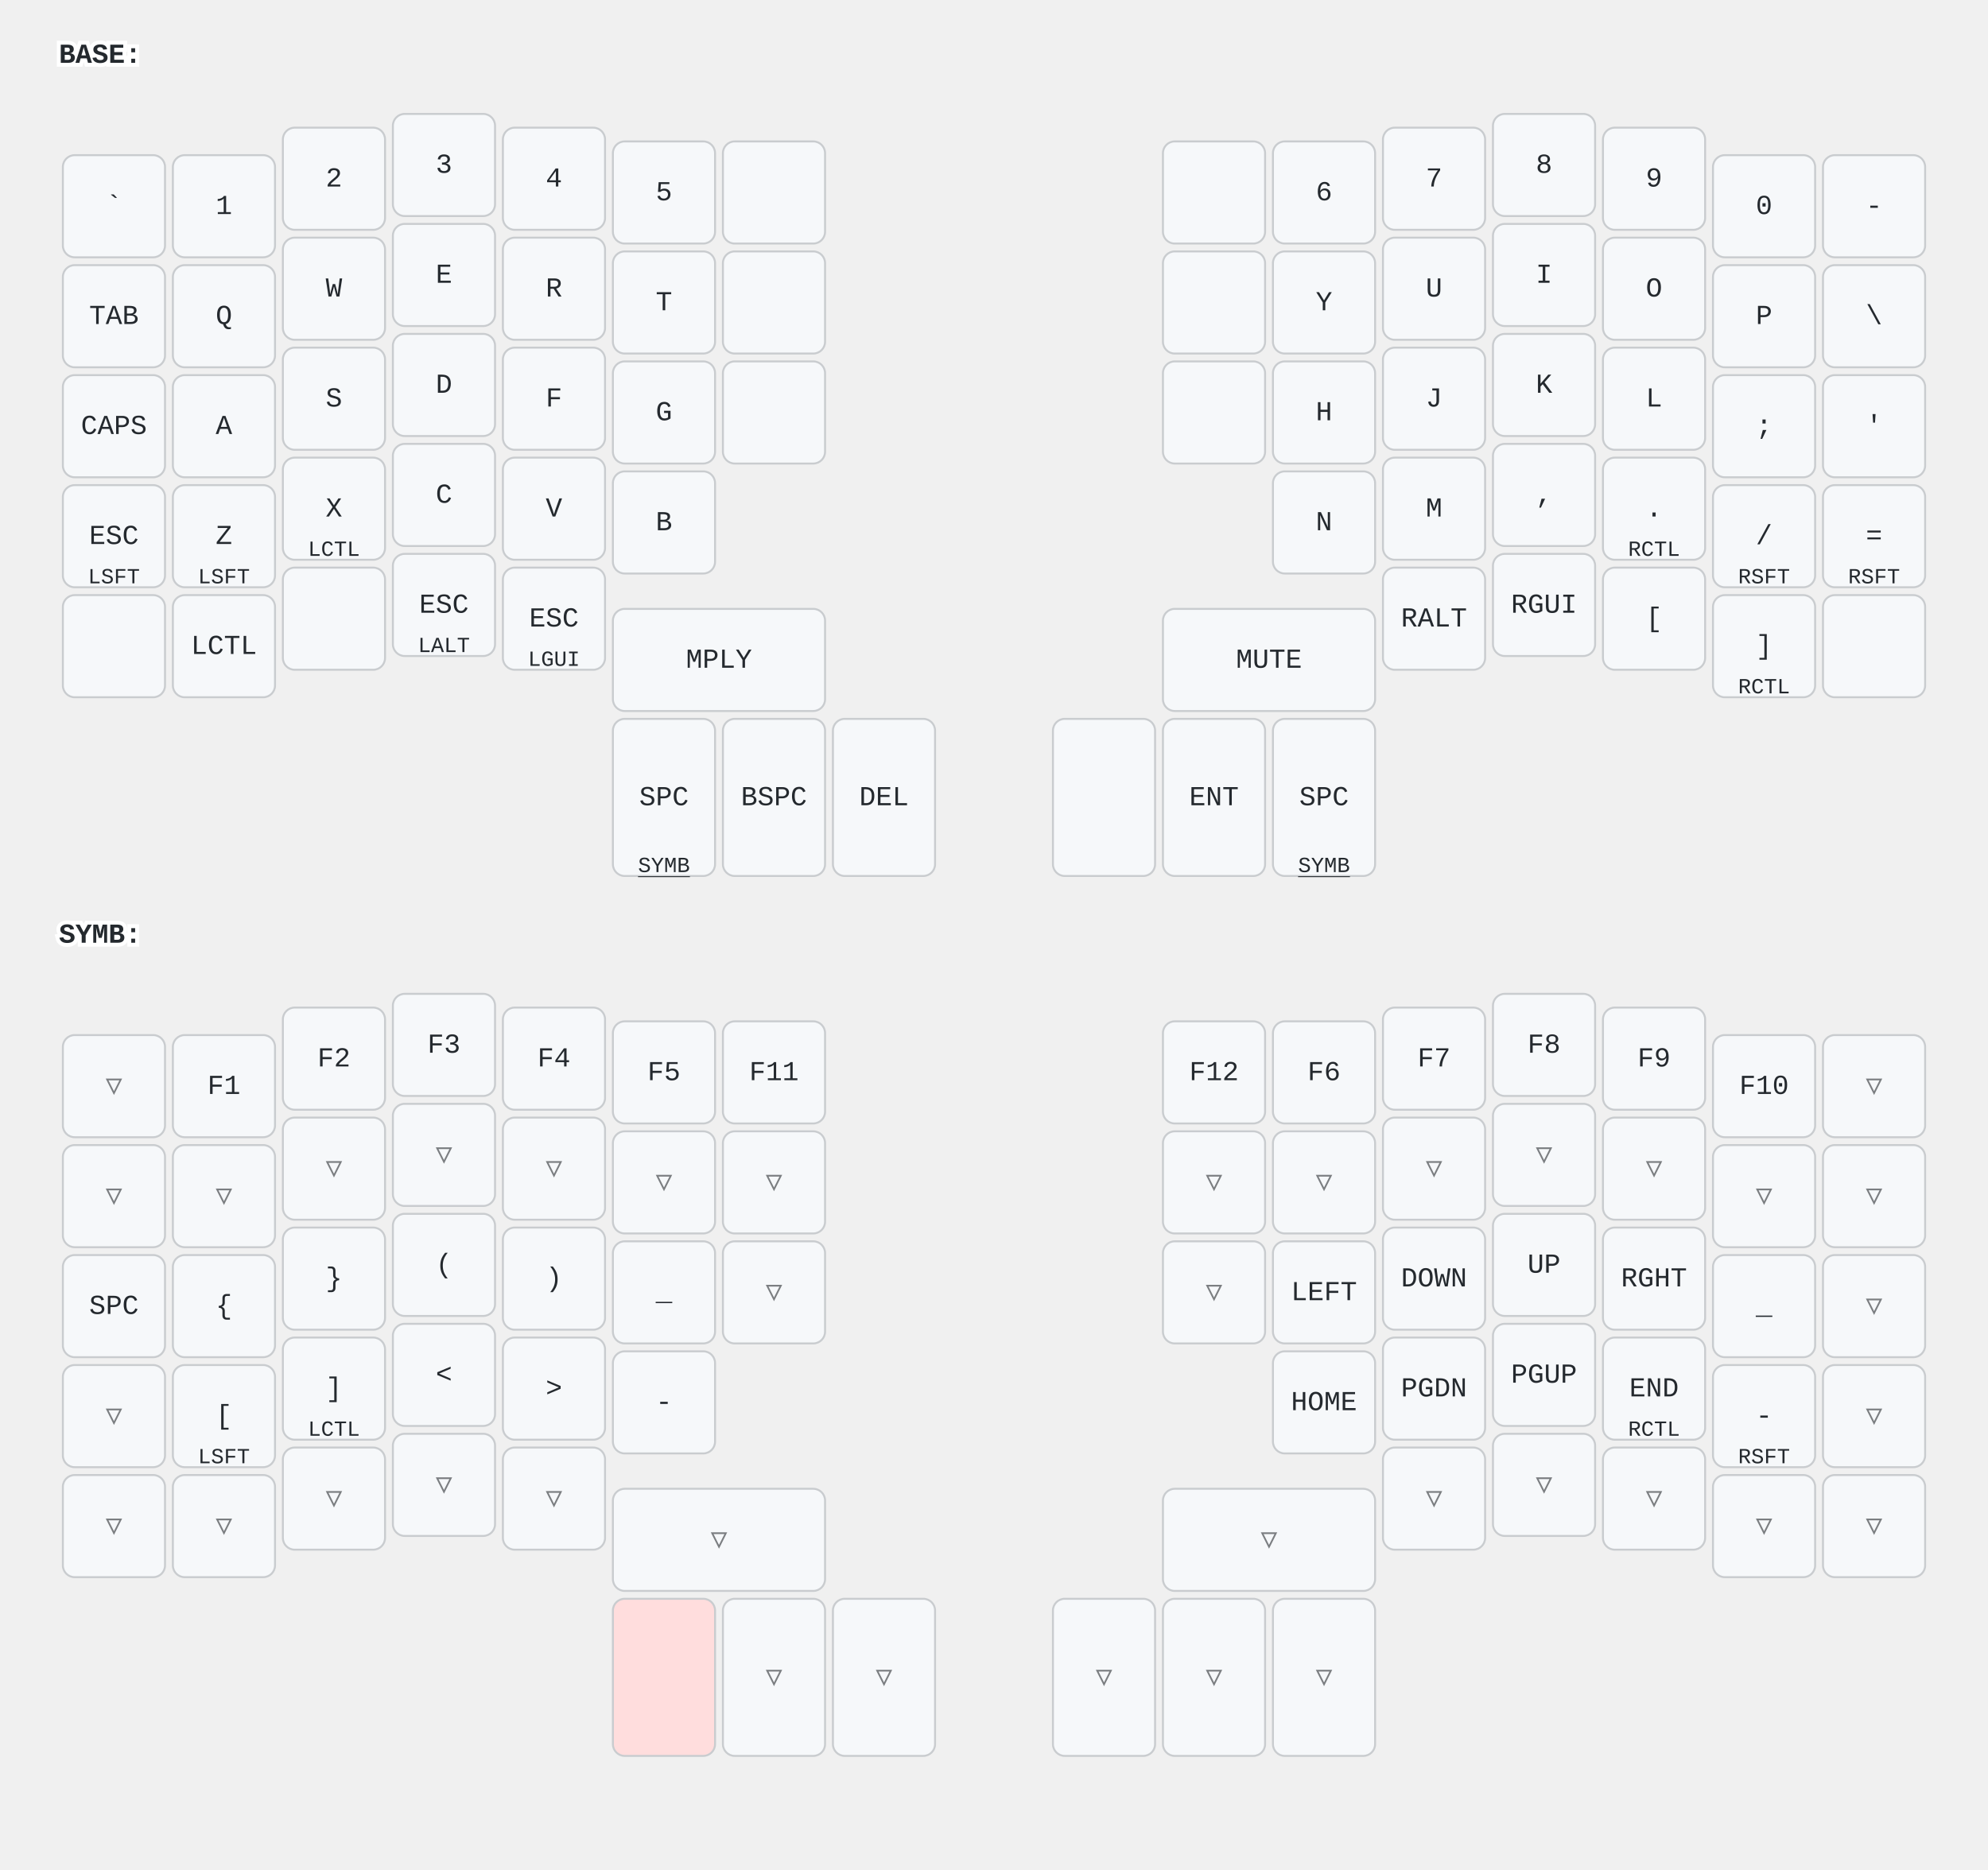
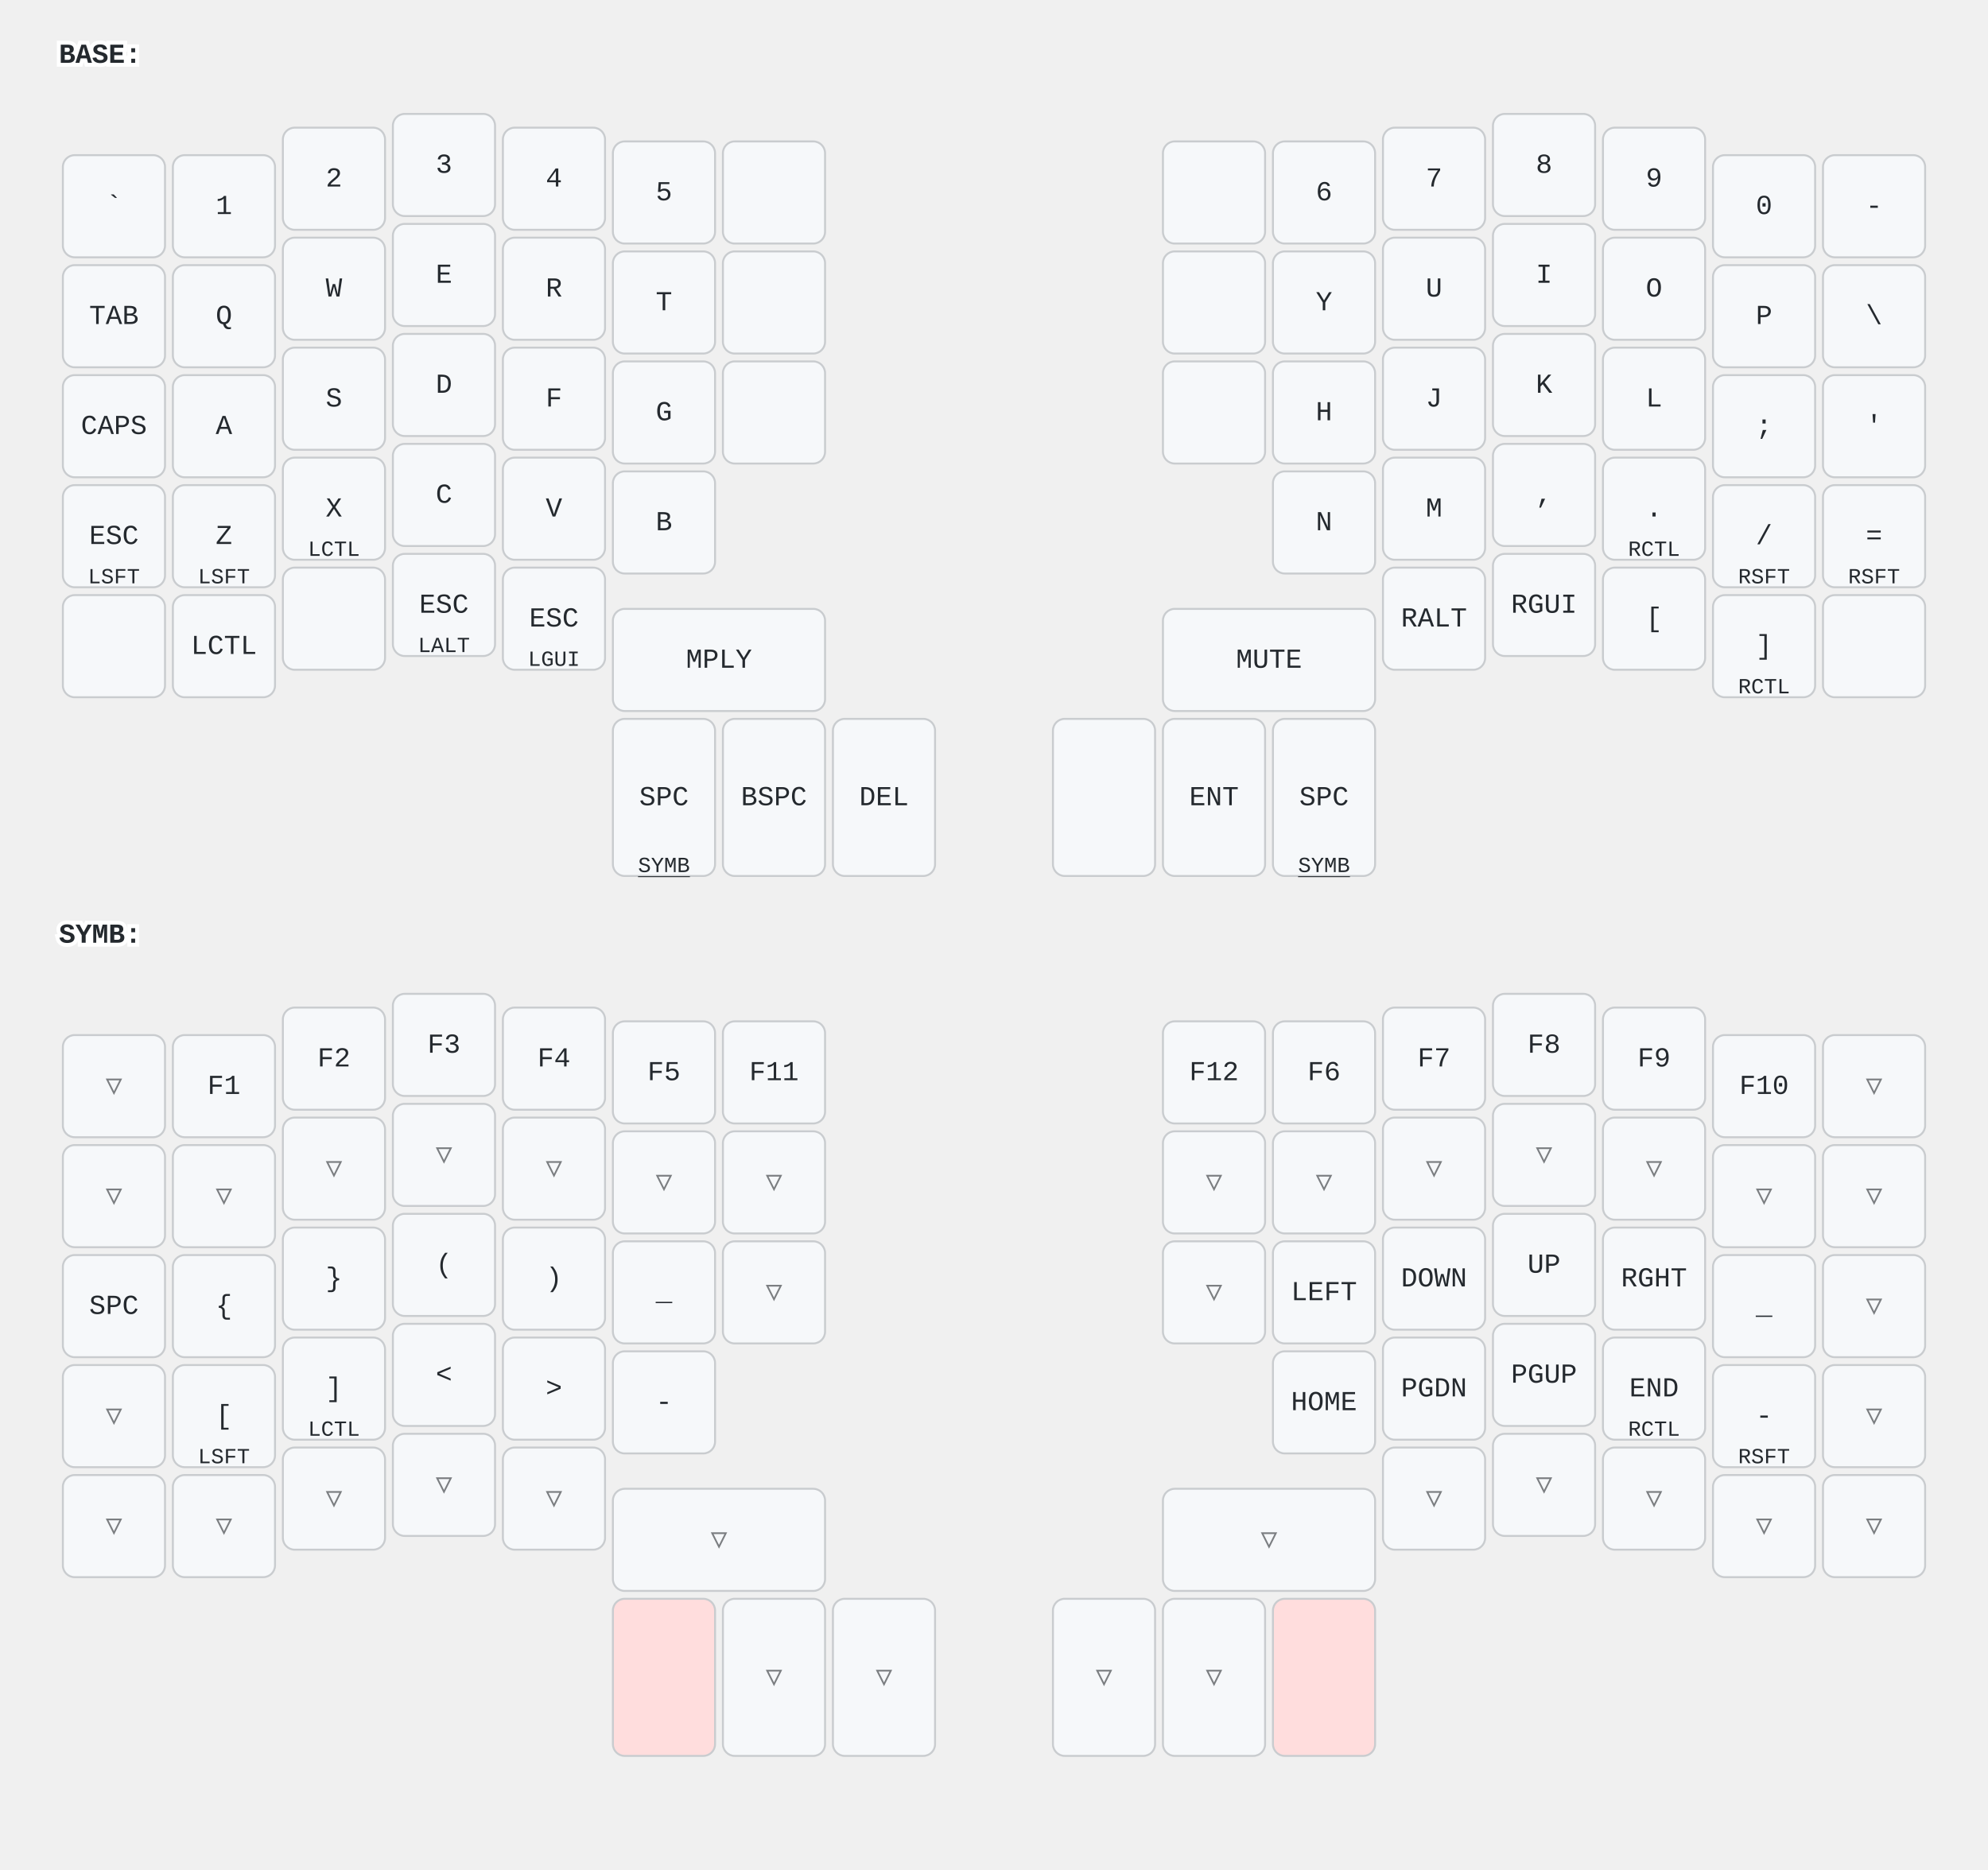
<svg xmlns="http://www.w3.org/2000/svg" width="1012" height="952" viewBox="0 0 1012 952" class="keymap">
  <style>/* inherit to force styles through use tags */
svg path {
    fill: inherit;
}

/* font and background color specifications */
svg.keymap {
    font-family: SFMono-Regular,Consolas,Liberation Mono,Menlo,monospace;
    font-size: 14px;
    font-kerning: normal;
    text-rendering: optimizeLegibility;
    fill: #24292e;
}

/* default key styling */
rect.key {
    fill: #f6f8fa;
}

rect.key, rect.combo {
    stroke: #c9cccf;
    stroke-width: 1;
}

/* default key side styling, only used is draw_key_sides is set */
rect.side {
    filter: brightness(90%);
}

/* color accent for combo boxes */
rect.combo, rect.combo-separate {
    fill: #cdf;
}

/* color accent for held keys */
rect.held, rect.combo.held {
    fill: #fdd;
}

/* color accent for ghost (optional) keys */
rect.ghost, rect.combo.ghost {
    stroke-dasharray: 4, 4;
    stroke-width: 2;
}

text {
    text-anchor: middle;
    dominant-baseline: middle;
}

/* styling for layer labels */
text.label {
    font-weight: bold;
    text-anchor: start;
    stroke: white;
    stroke-width: 4;
    paint-order: stroke;
}

/* styling for optional footer */
text.footer {
    text-anchor: end;
    dominant-baseline: auto;
    stroke: white;
    stroke-width: 4;
    paint-order: stroke;
}

/* styling for combo tap, and key non-tap label text */
text.combo, text.hold, text.shifted, text.left, text.right, text.tl, text.tr, text.bl, text.br {
    font-size: 11px;
}

text.hold, text.bl, text.br {
    text-anchor: middle;
    dominant-baseline: auto;
}

text.shifted, text.tl, text.tr {
    text-anchor: middle;
    dominant-baseline: hanging;
}

text.left, text.tl, text.bl {
    text-anchor: start;
}

text.right, text.tr, text.br {
    text-anchor: end;
}

text.layer-activator {
    text-decoration: underline;
}

/* styling for hold/shifted label text in combo box */
text.combo.hold, text.combo.shifted, text.combo.left, text.combo.right {
    font-size: 8px;
}

/* lighter symbol for transparent keys */
text.trans {
    fill: #7b7e81;
}

/* styling for combo dendrons */
path.combo {
    stroke-width: 1;
    stroke: gray;
    fill: none;
}

/* Start Tabler Icons Cleanup */
/* cannot use height/width with glyphs */
.icon-tabler &gt; path {
    fill: inherit;
    stroke: inherit;
    stroke-width: 2;
}
/* hide tabler's default box */
.icon-tabler &gt; path[stroke="none"][fill="none"] {
    visibility: hidden;
}
/* End Tabler Icons Cleanup */

@media (prefers-color-scheme: dark) {
svg.keymap { fill: #d1d6db; }
rect.key { fill: #3f4750; }
rect.key, rect.combo { stroke: #60666c; }
rect.combo, rect.combo-separate { fill: #1f3d7a; }
rect.held, rect.combo.held { fill: #854747; }
text.label, text.footer { stroke: black; }
text.trans { fill: #7e8184; }
path.combo { stroke: #7f7f7f; }

}</style>
  <g transform="translate(30, 0)" class="layer-BASE">
    <text x="0" y="28" class="label" id="BASE">BASE:</text>
    <g transform="translate(0, 56)">
      <g transform="translate(28, 49)" class="key keypos-0">
        <rect rx="6" ry="6" x="-26" y="-26" width="52" height="52" class="key" />
        <text x="0" y="0" class="key tap">`</text>
      </g>
      <g transform="translate(84, 49)" class="key keypos-1">
        <rect rx="6" ry="6" x="-26" y="-26" width="52" height="52" class="key" />
        <text x="0" y="0" class="key tap">1</text>
      </g>
      <g transform="translate(140, 35)" class="key keypos-2">
        <rect rx="6" ry="6" x="-26" y="-26" width="52" height="52" class="key" />
        <text x="0" y="0" class="key tap">2</text>
      </g>
      <g transform="translate(196, 28)" class="key keypos-3">
        <rect rx="6" ry="6" x="-26" y="-26" width="52" height="52" class="key" />
        <text x="0" y="0" class="key tap">3</text>
      </g>
      <g transform="translate(252, 35)" class="key keypos-4">
        <rect rx="6" ry="6" x="-26" y="-26" width="52" height="52" class="key" />
        <text x="0" y="0" class="key tap">4</text>
      </g>
      <g transform="translate(308, 42)" class="key keypos-5">
        <rect rx="6" ry="6" x="-26" y="-26" width="52" height="52" class="key" />
        <text x="0" y="0" class="key tap">5</text>
      </g>
      <g transform="translate(364, 42)" class="key keypos-6">
        <rect rx="6" ry="6" x="-26" y="-26" width="52" height="52" class="key" />
      </g>
      <g transform="translate(588, 42)" class="key keypos-7">
        <rect rx="6" ry="6" x="-26" y="-26" width="52" height="52" class="key" />
      </g>
      <g transform="translate(644, 42)" class="key keypos-8">
        <rect rx="6" ry="6" x="-26" y="-26" width="52" height="52" class="key" />
        <text x="0" y="0" class="key tap">6</text>
      </g>
      <g transform="translate(700, 35)" class="key keypos-9">
        <rect rx="6" ry="6" x="-26" y="-26" width="52" height="52" class="key" />
        <text x="0" y="0" class="key tap">7</text>
      </g>
      <g transform="translate(756, 28)" class="key keypos-10">
        <rect rx="6" ry="6" x="-26" y="-26" width="52" height="52" class="key" />
        <text x="0" y="0" class="key tap">8</text>
      </g>
      <g transform="translate(812, 35)" class="key keypos-11">
        <rect rx="6" ry="6" x="-26" y="-26" width="52" height="52" class="key" />
        <text x="0" y="0" class="key tap">9</text>
      </g>
      <g transform="translate(868, 49)" class="key keypos-12">
        <rect rx="6" ry="6" x="-26" y="-26" width="52" height="52" class="key" />
        <text x="0" y="0" class="key tap">0</text>
      </g>
      <g transform="translate(924, 49)" class="key keypos-13">
        <rect rx="6" ry="6" x="-26" y="-26" width="52" height="52" class="key" />
        <text x="0" y="0" class="key tap">-</text>
      </g>
      <g transform="translate(28, 105)" class="key keypos-14">
        <rect rx="6" ry="6" x="-26" y="-26" width="52" height="52" class="key" />
        <text x="0" y="0" class="key tap">TAB</text>
      </g>
      <g transform="translate(84, 105)" class="key keypos-15">
        <rect rx="6" ry="6" x="-26" y="-26" width="52" height="52" class="key" />
        <text x="0" y="0" class="key tap">Q</text>
      </g>
      <g transform="translate(140, 91)" class="key keypos-16">
        <rect rx="6" ry="6" x="-26" y="-26" width="52" height="52" class="key" />
        <text x="0" y="0" class="key tap">W</text>
      </g>
      <g transform="translate(196, 84)" class="key keypos-17">
        <rect rx="6" ry="6" x="-26" y="-26" width="52" height="52" class="key" />
        <text x="0" y="0" class="key tap">E</text>
      </g>
      <g transform="translate(252, 91)" class="key keypos-18">
        <rect rx="6" ry="6" x="-26" y="-26" width="52" height="52" class="key" />
        <text x="0" y="0" class="key tap">R</text>
      </g>
      <g transform="translate(308, 98)" class="key keypos-19">
        <rect rx="6" ry="6" x="-26" y="-26" width="52" height="52" class="key" />
        <text x="0" y="0" class="key tap">T</text>
      </g>
      <g transform="translate(364, 98)" class="key keypos-20">
        <rect rx="6" ry="6" x="-26" y="-26" width="52" height="52" class="key" />
      </g>
      <g transform="translate(588, 98)" class="key keypos-21">
        <rect rx="6" ry="6" x="-26" y="-26" width="52" height="52" class="key" />
      </g>
      <g transform="translate(644, 98)" class="key keypos-22">
        <rect rx="6" ry="6" x="-26" y="-26" width="52" height="52" class="key" />
        <text x="0" y="0" class="key tap">Y</text>
      </g>
      <g transform="translate(700, 91)" class="key keypos-23">
        <rect rx="6" ry="6" x="-26" y="-26" width="52" height="52" class="key" />
        <text x="0" y="0" class="key tap">U</text>
      </g>
      <g transform="translate(756, 84)" class="key keypos-24">
        <rect rx="6" ry="6" x="-26" y="-26" width="52" height="52" class="key" />
        <text x="0" y="0" class="key tap">I</text>
      </g>
      <g transform="translate(812, 91)" class="key keypos-25">
        <rect rx="6" ry="6" x="-26" y="-26" width="52" height="52" class="key" />
        <text x="0" y="0" class="key tap">O</text>
      </g>
      <g transform="translate(868, 105)" class="key keypos-26">
        <rect rx="6" ry="6" x="-26" y="-26" width="52" height="52" class="key" />
        <text x="0" y="0" class="key tap">P</text>
      </g>
      <g transform="translate(924, 105)" class="key keypos-27">
        <rect rx="6" ry="6" x="-26" y="-26" width="52" height="52" class="key" />
        <text x="0" y="0" class="key tap">\</text>
      </g>
      <g transform="translate(28, 161)" class="key keypos-28">
        <rect rx="6" ry="6" x="-26" y="-26" width="52" height="52" class="key" />
        <text x="0" y="0" class="key tap">CAPS</text>
      </g>
      <g transform="translate(84, 161)" class="key keypos-29">
        <rect rx="6" ry="6" x="-26" y="-26" width="52" height="52" class="key" />
        <text x="0" y="0" class="key tap">A</text>
      </g>
      <g transform="translate(140, 147)" class="key keypos-30">
        <rect rx="6" ry="6" x="-26" y="-26" width="52" height="52" class="key" />
        <text x="0" y="0" class="key tap">S</text>
      </g>
      <g transform="translate(196, 140)" class="key keypos-31">
        <rect rx="6" ry="6" x="-26" y="-26" width="52" height="52" class="key" />
        <text x="0" y="0" class="key tap">D</text>
      </g>
      <g transform="translate(252, 147)" class="key keypos-32">
        <rect rx="6" ry="6" x="-26" y="-26" width="52" height="52" class="key" />
        <text x="0" y="0" class="key tap">F</text>
      </g>
      <g transform="translate(308, 154)" class="key keypos-33">
        <rect rx="6" ry="6" x="-26" y="-26" width="52" height="52" class="key" />
        <text x="0" y="0" class="key tap">G</text>
      </g>
      <g transform="translate(364, 154)" class="key keypos-34">
        <rect rx="6" ry="6" x="-26" y="-26" width="52" height="52" class="key" />
      </g>
      <g transform="translate(588, 154)" class="key keypos-35">
        <rect rx="6" ry="6" x="-26" y="-26" width="52" height="52" class="key" />
      </g>
      <g transform="translate(644, 154)" class="key keypos-36">
        <rect rx="6" ry="6" x="-26" y="-26" width="52" height="52" class="key" />
        <text x="0" y="0" class="key tap">H</text>
      </g>
      <g transform="translate(700, 147)" class="key keypos-37">
        <rect rx="6" ry="6" x="-26" y="-26" width="52" height="52" class="key" />
        <text x="0" y="0" class="key tap">J</text>
      </g>
      <g transform="translate(756, 140)" class="key keypos-38">
        <rect rx="6" ry="6" x="-26" y="-26" width="52" height="52" class="key" />
        <text x="0" y="0" class="key tap">K</text>
      </g>
      <g transform="translate(812, 147)" class="key keypos-39">
        <rect rx="6" ry="6" x="-26" y="-26" width="52" height="52" class="key" />
        <text x="0" y="0" class="key tap">L</text>
      </g>
      <g transform="translate(868, 161)" class="key keypos-40">
        <rect rx="6" ry="6" x="-26" y="-26" width="52" height="52" class="key" />
        <text x="0" y="0" class="key tap">;</text>
      </g>
      <g transform="translate(924, 161)" class="key keypos-41">
        <rect rx="6" ry="6" x="-26" y="-26" width="52" height="52" class="key" />
        <text x="0" y="0" class="key tap">'</text>
      </g>
      <g transform="translate(28, 217)" class="key keypos-42">
        <rect rx="6" ry="6" x="-26" y="-26" width="52" height="52" class="key" />
        <text x="0" y="0" class="key tap">ESC</text>
        <text x="0" y="24" class="key hold">LSFT</text>
      </g>
      <g transform="translate(84, 217)" class="key keypos-43">
        <rect rx="6" ry="6" x="-26" y="-26" width="52" height="52" class="key" />
        <text x="0" y="0" class="key tap">Z</text>
        <text x="0" y="24" class="key hold">LSFT</text>
      </g>
      <g transform="translate(140, 203)" class="key keypos-44">
        <rect rx="6" ry="6" x="-26" y="-26" width="52" height="52" class="key" />
        <text x="0" y="0" class="key tap">X</text>
        <text x="0" y="24" class="key hold">LCTL</text>
      </g>
      <g transform="translate(196, 196)" class="key keypos-45">
        <rect rx="6" ry="6" x="-26" y="-26" width="52" height="52" class="key" />
        <text x="0" y="0" class="key tap">C</text>
      </g>
      <g transform="translate(252, 203)" class="key keypos-46">
        <rect rx="6" ry="6" x="-26" y="-26" width="52" height="52" class="key" />
        <text x="0" y="0" class="key tap">V</text>
      </g>
      <g transform="translate(308, 210)" class="key keypos-47">
        <rect rx="6" ry="6" x="-26" y="-26" width="52" height="52" class="key" />
        <text x="0" y="0" class="key tap">B</text>
      </g>
      <g transform="translate(644, 210)" class="key keypos-48">
        <rect rx="6" ry="6" x="-26" y="-26" width="52" height="52" class="key" />
        <text x="0" y="0" class="key tap">N</text>
      </g>
      <g transform="translate(700, 203)" class="key keypos-49">
        <rect rx="6" ry="6" x="-26" y="-26" width="52" height="52" class="key" />
        <text x="0" y="0" class="key tap">M</text>
      </g>
      <g transform="translate(756, 196)" class="key keypos-50">
        <rect rx="6" ry="6" x="-26" y="-26" width="52" height="52" class="key" />
        <text x="0" y="0" class="key tap">,</text>
      </g>
      <g transform="translate(812, 203)" class="key keypos-51">
        <rect rx="6" ry="6" x="-26" y="-26" width="52" height="52" class="key" />
        <text x="0" y="0" class="key tap">.</text>
        <text x="0" y="24" class="key hold">RCTL</text>
      </g>
      <g transform="translate(868, 217)" class="key keypos-52">
        <rect rx="6" ry="6" x="-26" y="-26" width="52" height="52" class="key" />
        <text x="0" y="0" class="key tap">/</text>
        <text x="0" y="24" class="key hold">RSFT</text>
      </g>
      <g transform="translate(924, 217)" class="key keypos-53">
        <rect rx="6" ry="6" x="-26" y="-26" width="52" height="52" class="key" />
        <text x="0" y="0" class="key tap">=</text>
        <text x="0" y="24" class="key hold">RSFT</text>
      </g>
      <g transform="translate(28, 273)" class="key keypos-54">
        <rect rx="6" ry="6" x="-26" y="-26" width="52" height="52" class="key" />
      </g>
      <g transform="translate(84, 273)" class="key keypos-55">
        <rect rx="6" ry="6" x="-26" y="-26" width="52" height="52" class="key" />
        <text x="0" y="0" class="key tap">LCTL</text>
      </g>
      <g transform="translate(140, 259)" class="key keypos-56">
        <rect rx="6" ry="6" x="-26" y="-26" width="52" height="52" class="key" />
      </g>
      <g transform="translate(196, 252)" class="key keypos-57">
        <rect rx="6" ry="6" x="-26" y="-26" width="52" height="52" class="key" />
        <text x="0" y="0" class="key tap">ESC</text>
        <text x="0" y="24" class="key hold">LALT</text>
      </g>
      <g transform="translate(252, 259)" class="key keypos-58">
        <rect rx="6" ry="6" x="-26" y="-26" width="52" height="52" class="key" />
        <text x="0" y="0" class="key tap">ESC</text>
        <text x="0" y="24" class="key hold">LGUI</text>
      </g>
      <g transform="translate(336, 280)" class="key keypos-59">
        <rect rx="6" ry="6" x="-54" y="-26" width="108" height="52" class="key" />
        <text x="0" y="0" class="key tap">MPLY</text>
      </g>
      <g transform="translate(616, 280)" class="key keypos-60">
        <rect rx="6" ry="6" x="-54" y="-26" width="108" height="52" class="key" />
        <text x="0" y="0" class="key tap">MUTE</text>
      </g>
      <g transform="translate(700, 259)" class="key keypos-61">
        <rect rx="6" ry="6" x="-26" y="-26" width="52" height="52" class="key" />
        <text x="0" y="0" class="key tap">RALT</text>
      </g>
      <g transform="translate(756, 252)" class="key keypos-62">
        <rect rx="6" ry="6" x="-26" y="-26" width="52" height="52" class="key" />
        <text x="0" y="0" class="key tap">RGUI</text>
      </g>
      <g transform="translate(812, 259)" class="key keypos-63">
        <rect rx="6" ry="6" x="-26" y="-26" width="52" height="52" class="key" />
        <text x="0" y="0" class="key tap">[</text>
      </g>
      <g transform="translate(868, 273)" class="key keypos-64">
        <rect rx="6" ry="6" x="-26" y="-26" width="52" height="52" class="key" />
        <text x="0" y="0" class="key tap">]</text>
        <text x="0" y="24" class="key hold">RCTL</text>
      </g>
      <g transform="translate(924, 273)" class="key keypos-65">
        <rect rx="6" ry="6" x="-26" y="-26" width="52" height="52" class="key" />
      </g>
      <g transform="translate(308, 350)" class="key keypos-66">
        <rect rx="6" ry="6" x="-26" y="-40" width="52" height="80" class="key" />
        <text x="0" y="0" class="key tap">SPC</text>
        <a href="#SYMB">
          <text x="0" y="38" class="key hold layer-activator">SYMB</text>
        </a>
      </g>
      <g transform="translate(364, 350)" class="key keypos-67">
        <rect rx="6" ry="6" x="-26" y="-40" width="52" height="80" class="key" />
        <text x="0" y="0" class="key tap">BSPC</text>
      </g>
      <g transform="translate(420, 350)" class="key keypos-68">
        <rect rx="6" ry="6" x="-26" y="-40" width="52" height="80" class="key" />
        <text x="0" y="0" class="key tap">DEL</text>
      </g>
      <g transform="translate(532, 350)" class="key keypos-69">
        <rect rx="6" ry="6" x="-26" y="-40" width="52" height="80" class="key" />
      </g>
      <g transform="translate(588, 350)" class="key keypos-70">
        <rect rx="6" ry="6" x="-26" y="-40" width="52" height="80" class="key" />
        <text x="0" y="0" class="key tap">ENT</text>
      </g>
      <g transform="translate(644, 350)" class="key keypos-71">
        <rect rx="6" ry="6" x="-26" y="-40" width="52" height="80" class="key" />
        <text x="0" y="0" class="key tap">SPC</text>
        <a href="#SYMB">
          <text x="0" y="38" class="key hold layer-activator">SYMB</text>
        </a>
      </g>
    </g>
  </g>
  <g transform="translate(30, 448)" class="layer-SYMB">
    <text x="0" y="28" class="label" id="SYMB">SYMB:</text>
    <g transform="translate(0, 56)">
      <g transform="translate(28, 49)" class="key trans keypos-0">
        <rect rx="6" ry="6" x="-26" y="-26" width="52" height="52" class="key trans" />
        <text x="0" y="0" class="key trans tap">▽</text>
      </g>
      <g transform="translate(84, 49)" class="key keypos-1">
        <rect rx="6" ry="6" x="-26" y="-26" width="52" height="52" class="key" />
        <text x="0" y="0" class="key tap">F1</text>
      </g>
      <g transform="translate(140, 35)" class="key keypos-2">
        <rect rx="6" ry="6" x="-26" y="-26" width="52" height="52" class="key" />
        <text x="0" y="0" class="key tap">F2</text>
      </g>
      <g transform="translate(196, 28)" class="key keypos-3">
        <rect rx="6" ry="6" x="-26" y="-26" width="52" height="52" class="key" />
        <text x="0" y="0" class="key tap">F3</text>
      </g>
      <g transform="translate(252, 35)" class="key keypos-4">
        <rect rx="6" ry="6" x="-26" y="-26" width="52" height="52" class="key" />
        <text x="0" y="0" class="key tap">F4</text>
      </g>
      <g transform="translate(308, 42)" class="key keypos-5">
        <rect rx="6" ry="6" x="-26" y="-26" width="52" height="52" class="key" />
        <text x="0" y="0" class="key tap">F5</text>
      </g>
      <g transform="translate(364, 42)" class="key keypos-6">
        <rect rx="6" ry="6" x="-26" y="-26" width="52" height="52" class="key" />
        <text x="0" y="0" class="key tap">F11</text>
      </g>
      <g transform="translate(588, 42)" class="key keypos-7">
        <rect rx="6" ry="6" x="-26" y="-26" width="52" height="52" class="key" />
        <text x="0" y="0" class="key tap">F12</text>
      </g>
      <g transform="translate(644, 42)" class="key keypos-8">
        <rect rx="6" ry="6" x="-26" y="-26" width="52" height="52" class="key" />
        <text x="0" y="0" class="key tap">F6</text>
      </g>
      <g transform="translate(700, 35)" class="key keypos-9">
        <rect rx="6" ry="6" x="-26" y="-26" width="52" height="52" class="key" />
        <text x="0" y="0" class="key tap">F7</text>
      </g>
      <g transform="translate(756, 28)" class="key keypos-10">
        <rect rx="6" ry="6" x="-26" y="-26" width="52" height="52" class="key" />
        <text x="0" y="0" class="key tap">F8</text>
      </g>
      <g transform="translate(812, 35)" class="key keypos-11">
        <rect rx="6" ry="6" x="-26" y="-26" width="52" height="52" class="key" />
        <text x="0" y="0" class="key tap">F9</text>
      </g>
      <g transform="translate(868, 49)" class="key keypos-12">
        <rect rx="6" ry="6" x="-26" y="-26" width="52" height="52" class="key" />
        <text x="0" y="0" class="key tap">F10</text>
      </g>
      <g transform="translate(924, 49)" class="key trans keypos-13">
        <rect rx="6" ry="6" x="-26" y="-26" width="52" height="52" class="key trans" />
        <text x="0" y="0" class="key trans tap">▽</text>
      </g>
      <g transform="translate(28, 105)" class="key trans keypos-14">
        <rect rx="6" ry="6" x="-26" y="-26" width="52" height="52" class="key trans" />
        <text x="0" y="0" class="key trans tap">▽</text>
      </g>
      <g transform="translate(84, 105)" class="key trans keypos-15">
        <rect rx="6" ry="6" x="-26" y="-26" width="52" height="52" class="key trans" />
        <text x="0" y="0" class="key trans tap">▽</text>
      </g>
      <g transform="translate(140, 91)" class="key trans keypos-16">
        <rect rx="6" ry="6" x="-26" y="-26" width="52" height="52" class="key trans" />
        <text x="0" y="0" class="key trans tap">▽</text>
      </g>
      <g transform="translate(196, 84)" class="key trans keypos-17">
        <rect rx="6" ry="6" x="-26" y="-26" width="52" height="52" class="key trans" />
        <text x="0" y="0" class="key trans tap">▽</text>
      </g>
      <g transform="translate(252, 91)" class="key trans keypos-18">
        <rect rx="6" ry="6" x="-26" y="-26" width="52" height="52" class="key trans" />
        <text x="0" y="0" class="key trans tap">▽</text>
      </g>
      <g transform="translate(308, 98)" class="key trans keypos-19">
        <rect rx="6" ry="6" x="-26" y="-26" width="52" height="52" class="key trans" />
        <text x="0" y="0" class="key trans tap">▽</text>
      </g>
      <g transform="translate(364, 98)" class="key trans keypos-20">
        <rect rx="6" ry="6" x="-26" y="-26" width="52" height="52" class="key trans" />
        <text x="0" y="0" class="key trans tap">▽</text>
      </g>
      <g transform="translate(588, 98)" class="key trans keypos-21">
        <rect rx="6" ry="6" x="-26" y="-26" width="52" height="52" class="key trans" />
        <text x="0" y="0" class="key trans tap">▽</text>
      </g>
      <g transform="translate(644, 98)" class="key trans keypos-22">
        <rect rx="6" ry="6" x="-26" y="-26" width="52" height="52" class="key trans" />
        <text x="0" y="0" class="key trans tap">▽</text>
      </g>
      <g transform="translate(700, 91)" class="key trans keypos-23">
        <rect rx="6" ry="6" x="-26" y="-26" width="52" height="52" class="key trans" />
        <text x="0" y="0" class="key trans tap">▽</text>
      </g>
      <g transform="translate(756, 84)" class="key trans keypos-24">
        <rect rx="6" ry="6" x="-26" y="-26" width="52" height="52" class="key trans" />
        <text x="0" y="0" class="key trans tap">▽</text>
      </g>
      <g transform="translate(812, 91)" class="key trans keypos-25">
        <rect rx="6" ry="6" x="-26" y="-26" width="52" height="52" class="key trans" />
        <text x="0" y="0" class="key trans tap">▽</text>
      </g>
      <g transform="translate(868, 105)" class="key trans keypos-26">
        <rect rx="6" ry="6" x="-26" y="-26" width="52" height="52" class="key trans" />
        <text x="0" y="0" class="key trans tap">▽</text>
      </g>
      <g transform="translate(924, 105)" class="key trans keypos-27">
        <rect rx="6" ry="6" x="-26" y="-26" width="52" height="52" class="key trans" />
        <text x="0" y="0" class="key trans tap">▽</text>
      </g>
      <g transform="translate(28, 161)" class="key keypos-28">
        <rect rx="6" ry="6" x="-26" y="-26" width="52" height="52" class="key" />
        <text x="0" y="0" class="key tap">SPC</text>
      </g>
      <g transform="translate(84, 161)" class="key keypos-29">
        <rect rx="6" ry="6" x="-26" y="-26" width="52" height="52" class="key" />
        <text x="0" y="0" class="key tap">{</text>
      </g>
      <g transform="translate(140, 147)" class="key keypos-30">
        <rect rx="6" ry="6" x="-26" y="-26" width="52" height="52" class="key" />
        <text x="0" y="0" class="key tap">}</text>
      </g>
      <g transform="translate(196, 140)" class="key keypos-31">
        <rect rx="6" ry="6" x="-26" y="-26" width="52" height="52" class="key" />
        <text x="0" y="0" class="key tap">(</text>
      </g>
      <g transform="translate(252, 147)" class="key keypos-32">
        <rect rx="6" ry="6" x="-26" y="-26" width="52" height="52" class="key" />
        <text x="0" y="0" class="key tap">)</text>
      </g>
      <g transform="translate(308, 154)" class="key keypos-33">
        <rect rx="6" ry="6" x="-26" y="-26" width="52" height="52" class="key" />
        <text x="0" y="0" class="key tap">_</text>
      </g>
      <g transform="translate(364, 154)" class="key trans keypos-34">
        <rect rx="6" ry="6" x="-26" y="-26" width="52" height="52" class="key trans" />
        <text x="0" y="0" class="key trans tap">▽</text>
      </g>
      <g transform="translate(588, 154)" class="key trans keypos-35">
        <rect rx="6" ry="6" x="-26" y="-26" width="52" height="52" class="key trans" />
        <text x="0" y="0" class="key trans tap">▽</text>
      </g>
      <g transform="translate(644, 154)" class="key keypos-36">
        <rect rx="6" ry="6" x="-26" y="-26" width="52" height="52" class="key" />
        <text x="0" y="0" class="key tap">LEFT</text>
      </g>
      <g transform="translate(700, 147)" class="key keypos-37">
        <rect rx="6" ry="6" x="-26" y="-26" width="52" height="52" class="key" />
        <text x="0" y="0" class="key tap">DOWN</text>
      </g>
      <g transform="translate(756, 140)" class="key keypos-38">
        <rect rx="6" ry="6" x="-26" y="-26" width="52" height="52" class="key" />
        <text x="0" y="0" class="key tap">UP</text>
      </g>
      <g transform="translate(812, 147)" class="key keypos-39">
        <rect rx="6" ry="6" x="-26" y="-26" width="52" height="52" class="key" />
        <text x="0" y="0" class="key tap">RGHT</text>
      </g>
      <g transform="translate(868, 161)" class="key keypos-40">
        <rect rx="6" ry="6" x="-26" y="-26" width="52" height="52" class="key" />
        <text x="0" y="0" class="key tap">_</text>
      </g>
      <g transform="translate(924, 161)" class="key trans keypos-41">
        <rect rx="6" ry="6" x="-26" y="-26" width="52" height="52" class="key trans" />
        <text x="0" y="0" class="key trans tap">▽</text>
      </g>
      <g transform="translate(28, 217)" class="key trans keypos-42">
        <rect rx="6" ry="6" x="-26" y="-26" width="52" height="52" class="key trans" />
        <text x="0" y="0" class="key trans tap">▽</text>
      </g>
      <g transform="translate(84, 217)" class="key keypos-43">
        <rect rx="6" ry="6" x="-26" y="-26" width="52" height="52" class="key" />
        <text x="0" y="0" class="key tap">[</text>
        <text x="0" y="24" class="key hold">LSFT</text>
      </g>
      <g transform="translate(140, 203)" class="key keypos-44">
        <rect rx="6" ry="6" x="-26" y="-26" width="52" height="52" class="key" />
        <text x="0" y="0" class="key tap">]</text>
        <text x="0" y="24" class="key hold">LCTL</text>
      </g>
      <g transform="translate(196, 196)" class="key keypos-45">
        <rect rx="6" ry="6" x="-26" y="-26" width="52" height="52" class="key" />
        <text x="0" y="0" class="key tap">&lt;</text>
      </g>
      <g transform="translate(252, 203)" class="key keypos-46">
        <rect rx="6" ry="6" x="-26" y="-26" width="52" height="52" class="key" />
        <text x="0" y="0" class="key tap">&gt;</text>
      </g>
      <g transform="translate(308, 210)" class="key keypos-47">
        <rect rx="6" ry="6" x="-26" y="-26" width="52" height="52" class="key" />
        <text x="0" y="0" class="key tap">-</text>
      </g>
      <g transform="translate(644, 210)" class="key keypos-48">
        <rect rx="6" ry="6" x="-26" y="-26" width="52" height="52" class="key" />
        <text x="0" y="0" class="key tap">HOME</text>
      </g>
      <g transform="translate(700, 203)" class="key keypos-49">
        <rect rx="6" ry="6" x="-26" y="-26" width="52" height="52" class="key" />
        <text x="0" y="0" class="key tap">PGDN</text>
      </g>
      <g transform="translate(756, 196)" class="key keypos-50">
        <rect rx="6" ry="6" x="-26" y="-26" width="52" height="52" class="key" />
        <text x="0" y="0" class="key tap">PGUP</text>
      </g>
      <g transform="translate(812, 203)" class="key keypos-51">
        <rect rx="6" ry="6" x="-26" y="-26" width="52" height="52" class="key" />
        <text x="0" y="0" class="key tap">END</text>
        <text x="0" y="24" class="key hold">RCTL</text>
      </g>
      <g transform="translate(868, 217)" class="key keypos-52">
        <rect rx="6" ry="6" x="-26" y="-26" width="52" height="52" class="key" />
        <text x="0" y="0" class="key tap">-</text>
        <text x="0" y="24" class="key hold">RSFT</text>
      </g>
      <g transform="translate(924, 217)" class="key trans keypos-53">
        <rect rx="6" ry="6" x="-26" y="-26" width="52" height="52" class="key trans" />
        <text x="0" y="0" class="key trans tap">▽</text>
      </g>
      <g transform="translate(28, 273)" class="key trans keypos-54">
        <rect rx="6" ry="6" x="-26" y="-26" width="52" height="52" class="key trans" />
        <text x="0" y="0" class="key trans tap">▽</text>
      </g>
      <g transform="translate(84, 273)" class="key trans keypos-55">
        <rect rx="6" ry="6" x="-26" y="-26" width="52" height="52" class="key trans" />
        <text x="0" y="0" class="key trans tap">▽</text>
      </g>
      <g transform="translate(140, 259)" class="key trans keypos-56">
        <rect rx="6" ry="6" x="-26" y="-26" width="52" height="52" class="key trans" />
        <text x="0" y="0" class="key trans tap">▽</text>
      </g>
      <g transform="translate(196, 252)" class="key trans keypos-57">
        <rect rx="6" ry="6" x="-26" y="-26" width="52" height="52" class="key trans" />
        <text x="0" y="0" class="key trans tap">▽</text>
      </g>
      <g transform="translate(252, 259)" class="key trans keypos-58">
        <rect rx="6" ry="6" x="-26" y="-26" width="52" height="52" class="key trans" />
        <text x="0" y="0" class="key trans tap">▽</text>
      </g>
      <g transform="translate(336, 280)" class="key trans keypos-59">
        <rect rx="6" ry="6" x="-54" y="-26" width="108" height="52" class="key trans" />
        <text x="0" y="0" class="key trans tap">▽</text>
      </g>
      <g transform="translate(616, 280)" class="key trans keypos-60">
        <rect rx="6" ry="6" x="-54" y="-26" width="108" height="52" class="key trans" />
        <text x="0" y="0" class="key trans tap">▽</text>
      </g>
      <g transform="translate(700, 259)" class="key trans keypos-61">
        <rect rx="6" ry="6" x="-26" y="-26" width="52" height="52" class="key trans" />
        <text x="0" y="0" class="key trans tap">▽</text>
      </g>
      <g transform="translate(756, 252)" class="key trans keypos-62">
        <rect rx="6" ry="6" x="-26" y="-26" width="52" height="52" class="key trans" />
        <text x="0" y="0" class="key trans tap">▽</text>
      </g>
      <g transform="translate(812, 259)" class="key trans keypos-63">
        <rect rx="6" ry="6" x="-26" y="-26" width="52" height="52" class="key trans" />
        <text x="0" y="0" class="key trans tap">▽</text>
      </g>
      <g transform="translate(868, 273)" class="key trans keypos-64">
        <rect rx="6" ry="6" x="-26" y="-26" width="52" height="52" class="key trans" />
        <text x="0" y="0" class="key trans tap">▽</text>
      </g>
      <g transform="translate(924, 273)" class="key trans keypos-65">
        <rect rx="6" ry="6" x="-26" y="-26" width="52" height="52" class="key trans" />
        <text x="0" y="0" class="key trans tap">▽</text>
      </g>
      <g transform="translate(308, 350)" class="key held keypos-66">
        <rect rx="6" ry="6" x="-26" y="-40" width="52" height="80" class="key held" />
      </g>
      <g transform="translate(364, 350)" class="key trans keypos-67">
        <rect rx="6" ry="6" x="-26" y="-40" width="52" height="80" class="key trans" />
        <text x="0" y="0" class="key trans tap">▽</text>
      </g>
      <g transform="translate(420, 350)" class="key trans keypos-68">
        <rect rx="6" ry="6" x="-26" y="-40" width="52" height="80" class="key trans" />
        <text x="0" y="0" class="key trans tap">▽</text>
      </g>
      <g transform="translate(532, 350)" class="key trans keypos-69">
        <rect rx="6" ry="6" x="-26" y="-40" width="52" height="80" class="key trans" />
        <text x="0" y="0" class="key trans tap">▽</text>
      </g>
      <g transform="translate(588, 350)" class="key trans keypos-70">
        <rect rx="6" ry="6" x="-26" y="-40" width="52" height="80" class="key trans" />
        <text x="0" y="0" class="key trans tap">▽</text>
      </g>
-       <g transform="translate(644, 350)" class="key trans keypos-71">
-         <rect rx="6" ry="6" x="-26" y="-40" width="52" height="80" class="key trans" />
-         <text x="0" y="0" class="key trans tap">▽</text>
+       <g transform="translate(644, 350)" class="key held alternate keypos-71">
+         <rect rx="6" ry="6" x="-26" y="-40" width="52" height="80" class="key held alternate" />
      </g>
    </g>
  </g>
</svg>
